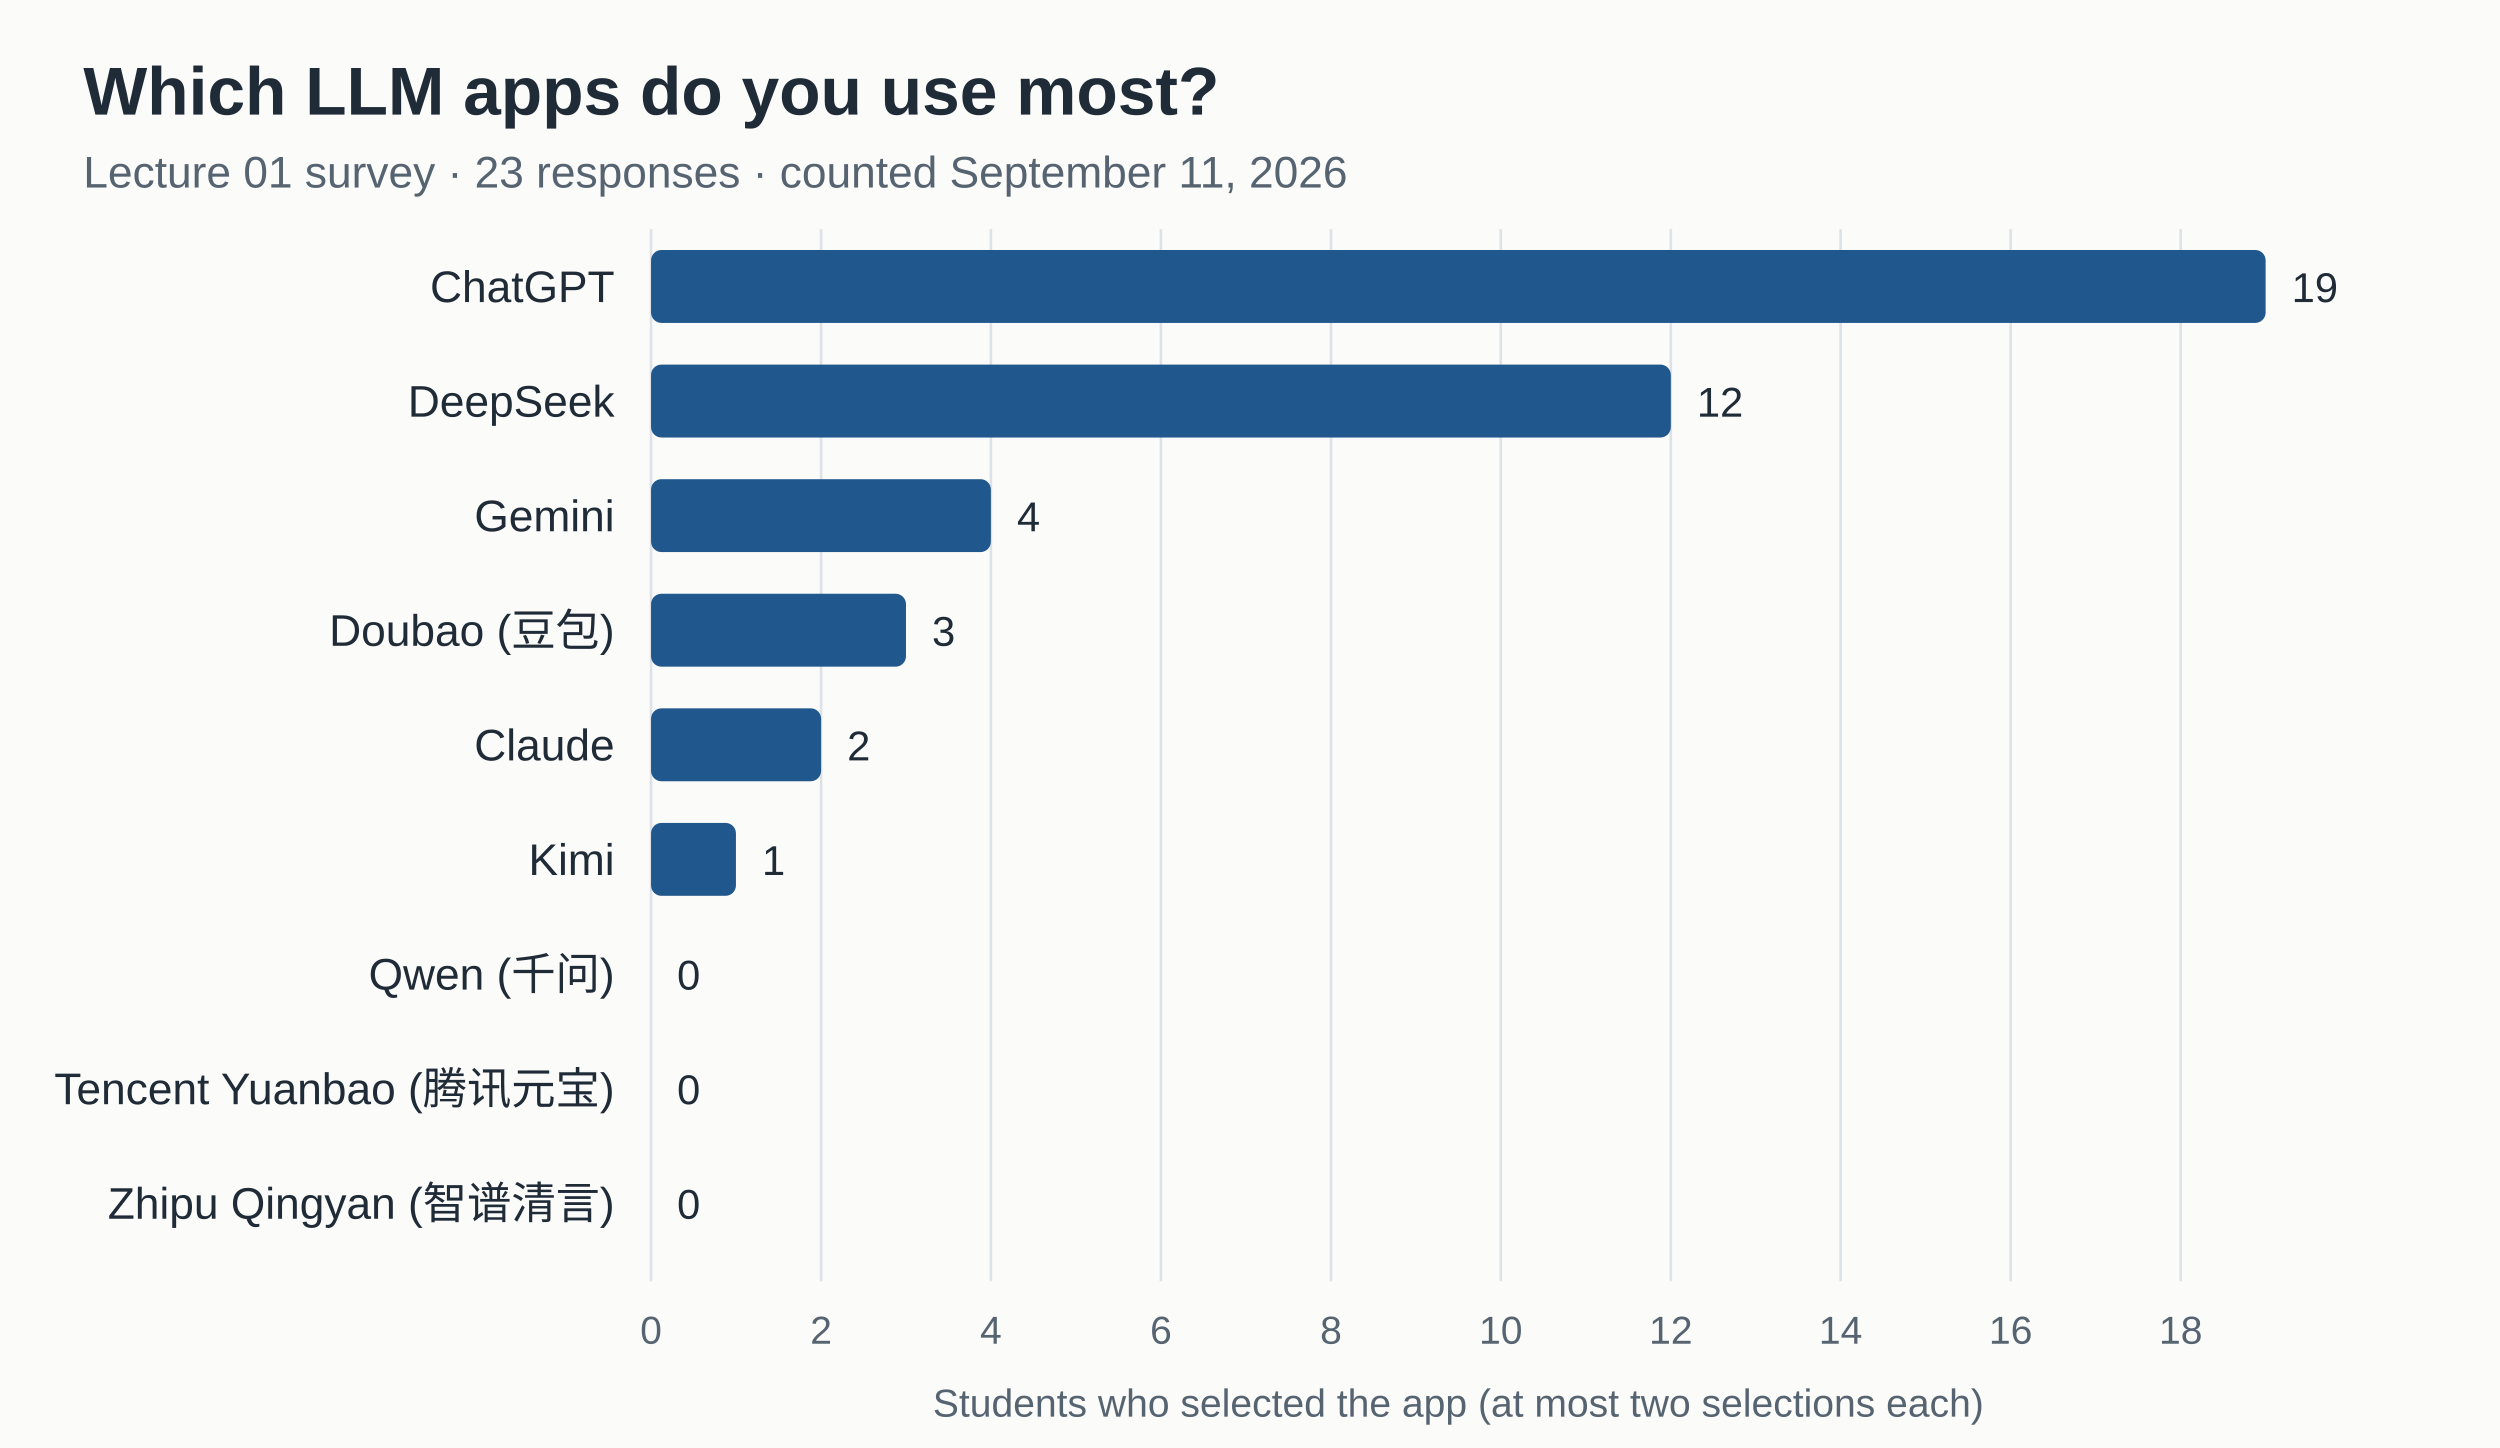
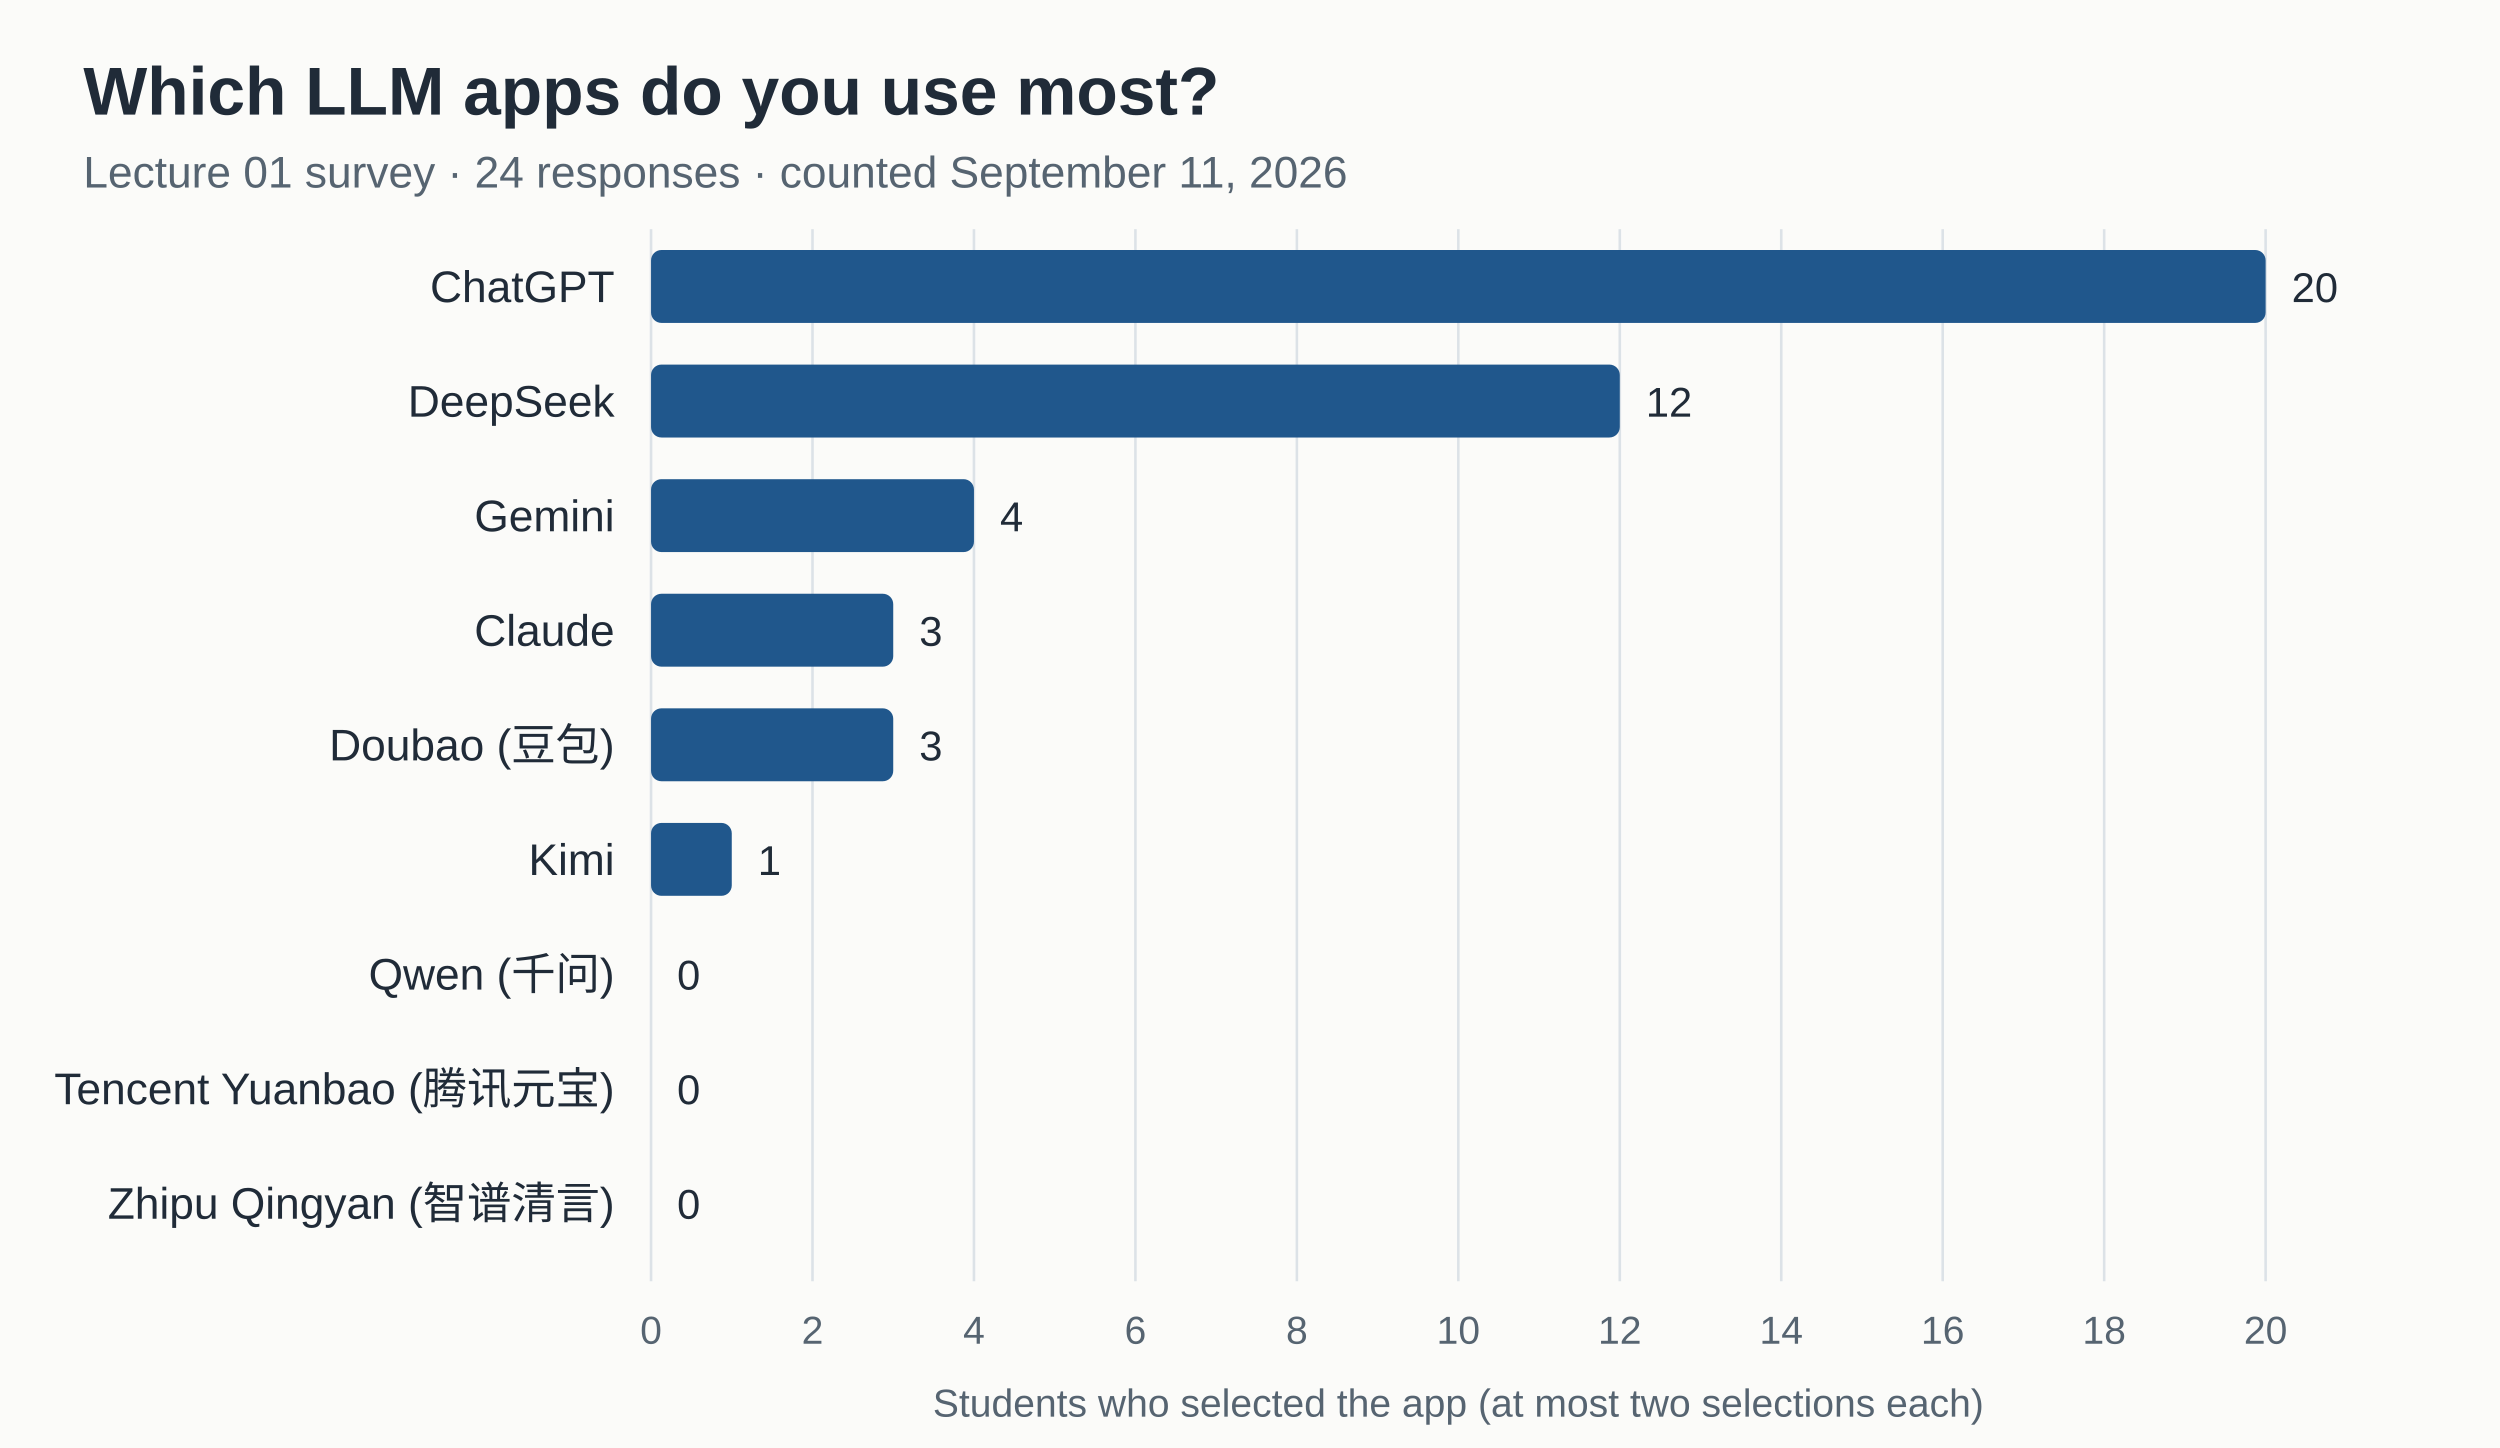
<svg xmlns="http://www.w3.org/2000/svg" width="960" height="556" viewBox="0 0 960 556" role="img" aria-labelledby="chart-title chart-desc" font-family="Arial, Helvetica Neue, PingFang SC, Microsoft YaHei, sans-serif">
  <rect width="960" height="556" fill="#fbfbf9" />
  <text x="32" y="44" font-size="26" font-weight="700" fill="#202b38">Which LLM apps do you use most?</text>
-   <text x="32" y="72" font-size="17" fill="#566471">Lecture 01 survey · 23 responses · counted September 11, 2026</text>
+   <text x="32" y="72" font-size="17" fill="#566471">Lecture 01 survey · 24 responses · counted September 11, 2026</text>
  <line x1="250.0" y1="88" x2="250.0" y2="492" stroke="#dce2e7" stroke-width="1" />
  <text x="250.0" y="516" font-size="15" fill="#566471" text-anchor="middle">0</text>
-   <line x1="315.3" y1="88" x2="315.3" y2="492" stroke="#dce2e7" stroke-width="1" />
-   <text x="315.3" y="516" font-size="15" fill="#566471" text-anchor="middle">2</text>
-   <line x1="380.5" y1="88" x2="380.5" y2="492" stroke="#dce2e7" stroke-width="1" />
-   <text x="380.5" y="516" font-size="15" fill="#566471" text-anchor="middle">4</text>
-   <line x1="445.8" y1="88" x2="445.8" y2="492" stroke="#dce2e7" stroke-width="1" />
-   <text x="445.8" y="516" font-size="15" fill="#566471" text-anchor="middle">6</text>
-   <line x1="511.1" y1="88" x2="511.1" y2="492" stroke="#dce2e7" stroke-width="1" />
-   <text x="511.1" y="516" font-size="15" fill="#566471" text-anchor="middle">8</text>
-   <line x1="576.3" y1="88" x2="576.3" y2="492" stroke="#dce2e7" stroke-width="1" />
-   <text x="576.3" y="516" font-size="15" fill="#566471" text-anchor="middle">10</text>
-   <line x1="641.6" y1="88" x2="641.6" y2="492" stroke="#dce2e7" stroke-width="1" />
-   <text x="641.6" y="516" font-size="15" fill="#566471" text-anchor="middle">12</text>
-   <line x1="706.8" y1="88" x2="706.8" y2="492" stroke="#dce2e7" stroke-width="1" />
-   <text x="706.8" y="516" font-size="15" fill="#566471" text-anchor="middle">14</text>
-   <line x1="772.1" y1="88" x2="772.1" y2="492" stroke="#dce2e7" stroke-width="1" />
-   <text x="772.1" y="516" font-size="15" fill="#566471" text-anchor="middle">16</text>
-   <line x1="837.4" y1="88" x2="837.4" y2="492" stroke="#dce2e7" stroke-width="1" />
-   <text x="837.4" y="516" font-size="15" fill="#566471" text-anchor="middle">18</text>
+   <line x1="312.0" y1="88" x2="312.0" y2="492" stroke="#dce2e7" stroke-width="1" />
+   <text x="312.0" y="516" font-size="15" fill="#566471" text-anchor="middle">2</text>
+   <line x1="374.0" y1="88" x2="374.0" y2="492" stroke="#dce2e7" stroke-width="1" />
+   <text x="374.0" y="516" font-size="15" fill="#566471" text-anchor="middle">4</text>
+   <line x1="436.0" y1="88" x2="436.0" y2="492" stroke="#dce2e7" stroke-width="1" />
+   <text x="436.0" y="516" font-size="15" fill="#566471" text-anchor="middle">6</text>
+   <line x1="498.0" y1="88" x2="498.0" y2="492" stroke="#dce2e7" stroke-width="1" />
+   <text x="498.0" y="516" font-size="15" fill="#566471" text-anchor="middle">8</text>
+   <line x1="560.0" y1="88" x2="560.0" y2="492" stroke="#dce2e7" stroke-width="1" />
+   <text x="560.0" y="516" font-size="15" fill="#566471" text-anchor="middle">10</text>
+   <line x1="622.0" y1="88" x2="622.0" y2="492" stroke="#dce2e7" stroke-width="1" />
+   <text x="622.0" y="516" font-size="15" fill="#566471" text-anchor="middle">12</text>
+   <line x1="684.0" y1="88" x2="684.0" y2="492" stroke="#dce2e7" stroke-width="1" />
+   <text x="684.0" y="516" font-size="15" fill="#566471" text-anchor="middle">14</text>
+   <line x1="746.0" y1="88" x2="746.0" y2="492" stroke="#dce2e7" stroke-width="1" />
+   <text x="746.0" y="516" font-size="15" fill="#566471" text-anchor="middle">16</text>
+   <line x1="808.0" y1="88" x2="808.0" y2="492" stroke="#dce2e7" stroke-width="1" />
+   <text x="808.0" y="516" font-size="15" fill="#566471" text-anchor="middle">18</text>
+   <line x1="870.0" y1="88" x2="870.0" y2="492" stroke="#dce2e7" stroke-width="1" />
+   <text x="870.0" y="516" font-size="15" fill="#566471" text-anchor="middle">20</text>
  <text x="236" y="116.0" font-size="17" fill="#202b38" text-anchor="end">ChatGPT</text>
  <rect x="250" y="96" width="620.0" height="28" rx="4" fill="#20578c" />
-   <text x="880.0" y="116.0" font-size="16" fill="#202b38">19</text>
+   <text x="880.0" y="116.0" font-size="16" fill="#202b38">20</text>
  <text x="236" y="160.0" font-size="17" fill="#202b38" text-anchor="end">DeepSeek</text>
-   <rect x="250" y="140" width="391.6" height="28" rx="4" fill="#20578c" />
-   <text x="651.6" y="160.0" font-size="16" fill="#202b38">12</text>
+   <rect x="250" y="140" width="372.0" height="28" rx="4" fill="#20578c" />
+   <text x="632.0" y="160.0" font-size="16" fill="#202b38">12</text>
  <text x="236" y="204.0" font-size="17" fill="#202b38" text-anchor="end">Gemini</text>
-   <rect x="250" y="184" width="130.5" height="28" rx="4" fill="#20578c" />
-   <text x="390.5" y="204.0" font-size="16" fill="#202b38">4</text>
-   <text x="236" y="248.0" font-size="17" fill="#202b38" text-anchor="end">Doubao (豆包)</text>
-   <rect x="250" y="228" width="97.9" height="28" rx="4" fill="#20578c" />
-   <text x="357.9" y="248.0" font-size="16" fill="#202b38">3</text>
-   <text x="236" y="292.0" font-size="17" fill="#202b38" text-anchor="end">Claude</text>
-   <rect x="250" y="272" width="65.3" height="28" rx="4" fill="#20578c" />
-   <text x="325.3" y="292.0" font-size="16" fill="#202b38">2</text>
+   <rect x="250" y="184" width="124.0" height="28" rx="4" fill="#20578c" />
+   <text x="384.0" y="204.0" font-size="16" fill="#202b38">4</text>
+   <text x="236" y="248.0" font-size="17" fill="#202b38" text-anchor="end">Claude</text>
+   <rect x="250" y="228" width="93.0" height="28" rx="4" fill="#20578c" />
+   <text x="353.0" y="248.0" font-size="16" fill="#202b38">3</text>
+   <text x="236" y="292.0" font-size="17" fill="#202b38" text-anchor="end">Doubao (豆包)</text>
+   <rect x="250" y="272" width="93.0" height="28" rx="4" fill="#20578c" />
+   <text x="353.0" y="292.0" font-size="16" fill="#202b38">3</text>
  <text x="236" y="336.0" font-size="17" fill="#202b38" text-anchor="end">Kimi</text>
-   <rect x="250" y="316" width="32.6" height="28" rx="4" fill="#20578c" />
-   <text x="292.6" y="336.0" font-size="16" fill="#202b38">1</text>
+   <rect x="250" y="316" width="31.0" height="28" rx="4" fill="#20578c" />
+   <text x="291.0" y="336.0" font-size="16" fill="#202b38">1</text>
  <text x="236" y="380.0" font-size="17" fill="#202b38" text-anchor="end">Qwen (千问)</text>
  <text x="260.0" y="380.0" font-size="16" fill="#202b38">0</text>
  <text x="236" y="424.0" font-size="17" fill="#202b38" text-anchor="end">Tencent Yuanbao (腾讯元宝)</text>
  <text x="260.0" y="424.0" font-size="16" fill="#202b38">0</text>
  <text x="236" y="468.0" font-size="17" fill="#202b38" text-anchor="end">Zhipu Qingyan (智谱清言)</text>
  <text x="260.0" y="468.0" font-size="16" fill="#202b38">0</text>
  <text x="560.0" y="544" font-size="15" fill="#566471" text-anchor="middle">Students who selected the app (at most two selections each)</text>
</svg>
